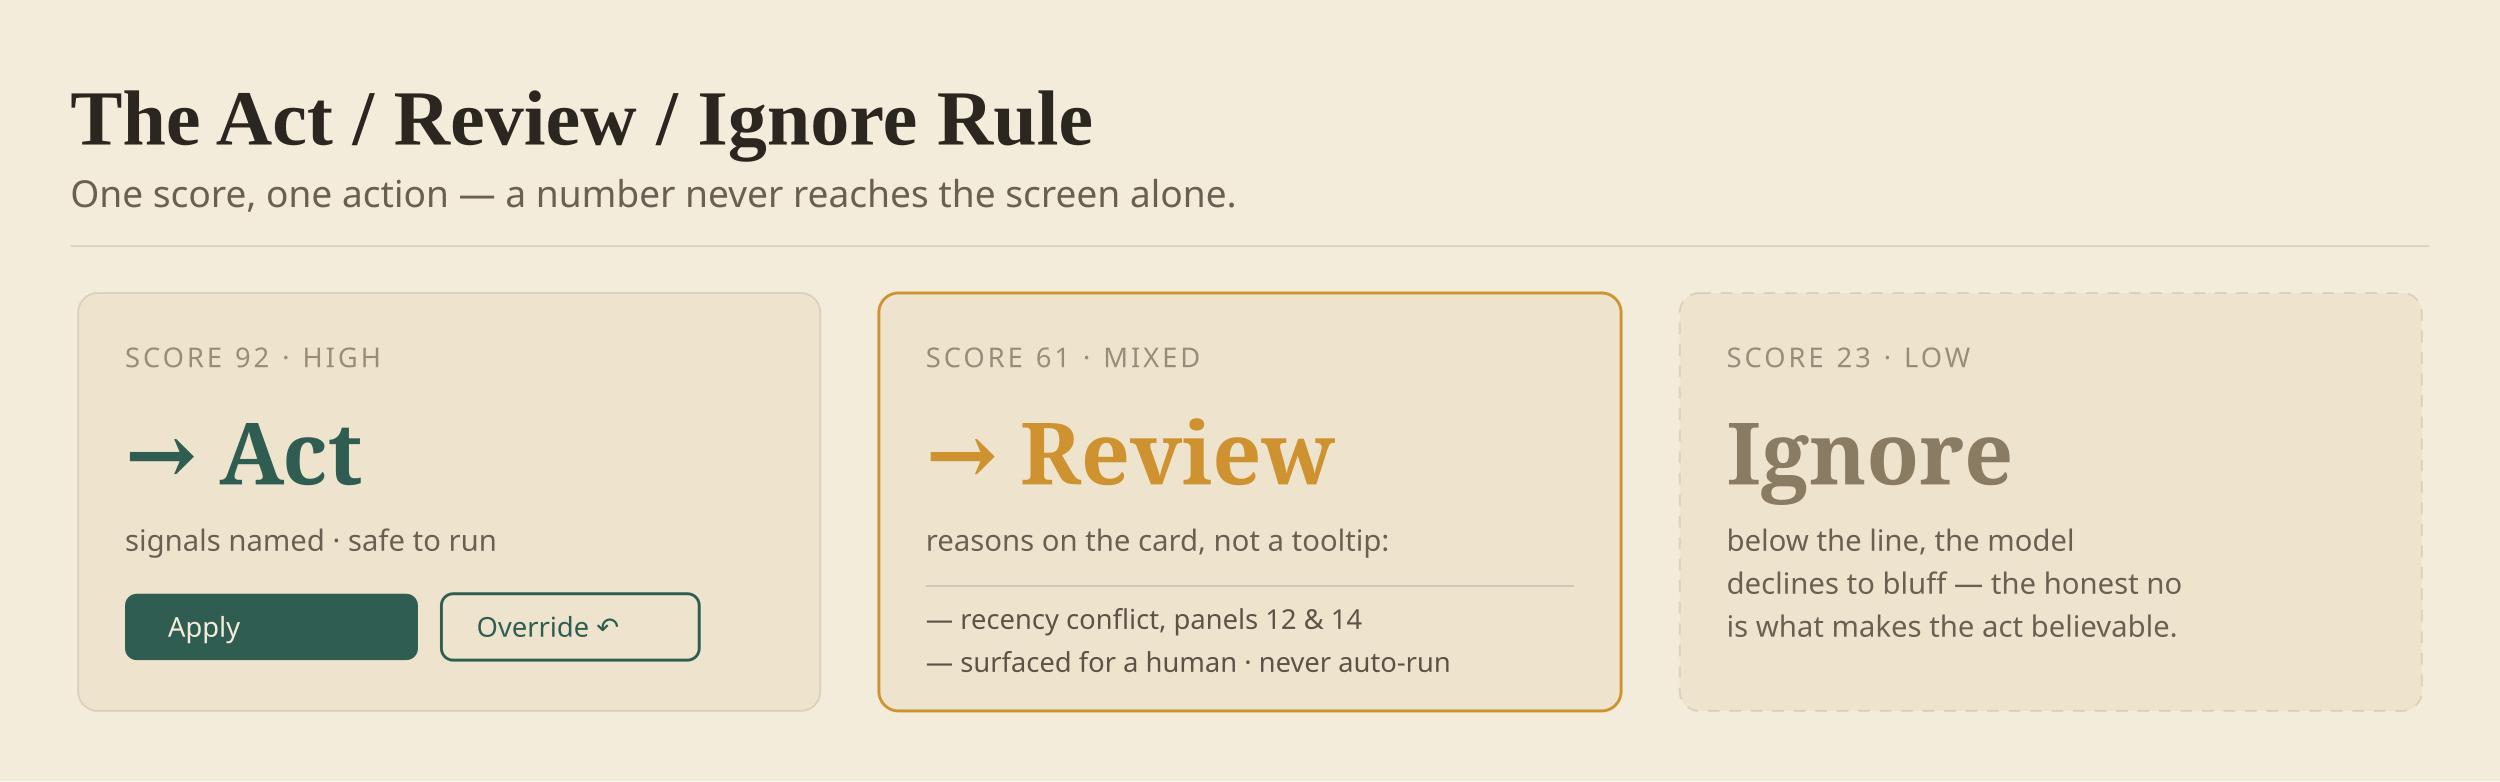
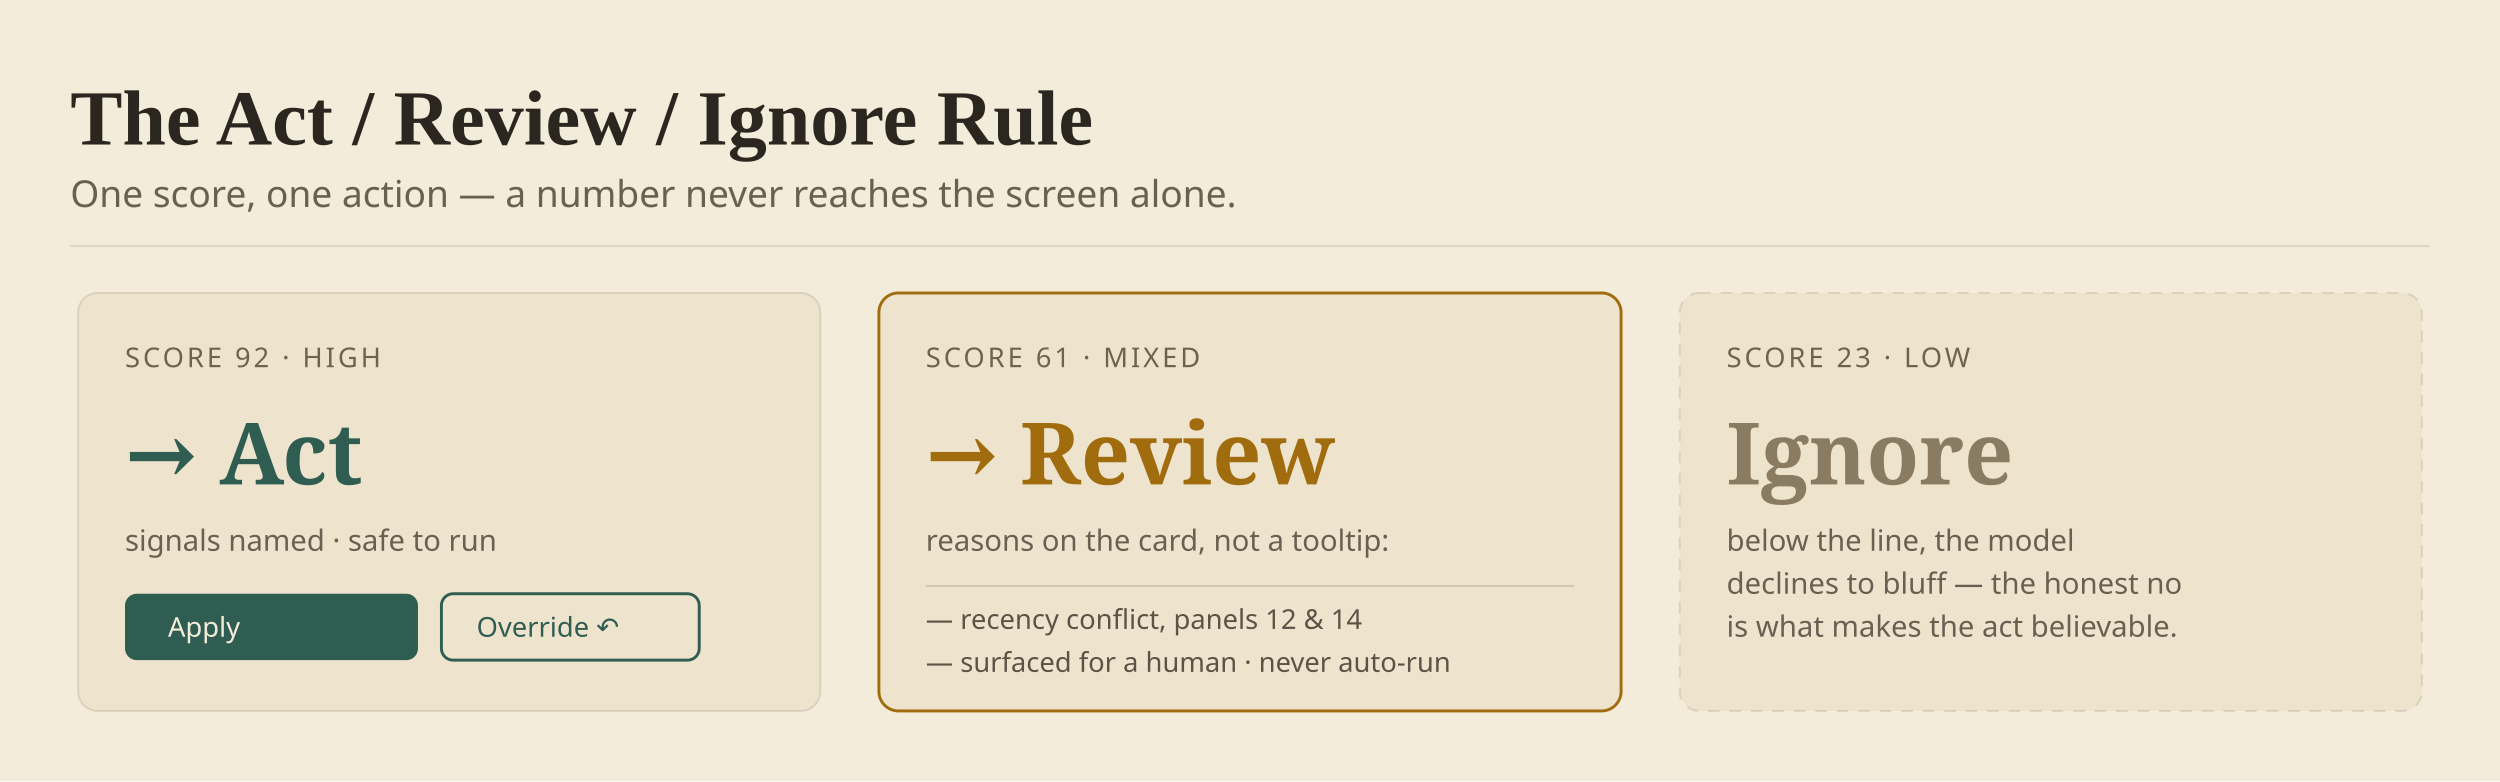
<svg xmlns="http://www.w3.org/2000/svg" viewBox="0 0 1280 400" preserveAspectRatio="xMidYMid meet" role="img" aria-labelledby="t d">
  <rect x="0" y="0" width="1280" height="400" fill="#F4ECDA" />
  <text x="36" y="74" font-family="Georgia, 'Times New Roman', serif" font-size="40" font-weight="bold" fill="#2C2620">The Act / Review / Ignore Rule</text>
  <text x="36" y="106" font-family="ui-sans-serif, system-ui, sans-serif" font-size="19" fill="#6A6052">One score, one action — a number never reaches the screen alone.</text>
  <line x1="36" y1="126" x2="1244" y2="126" stroke="rgba(44,38,32,0.12)" stroke-width="1" />
  <g transform="translate(40,150)">
    <rect x="0" y="0" width="380" height="214" rx="10" fill="#EEE4CE" stroke="rgba(44,38,32,0.12)" stroke-width="1" />
-     <text x="24" y="38" font-family="ui-sans-serif, system-ui, sans-serif" font-size="14" letter-spacing="1.5" fill="#998D78">SCORE 92 · HIGH</text>
+     <text x="24" y="38" font-family="ui-sans-serif, system-ui, sans-serif" font-size="14" letter-spacing="1.5" fill="#6F6350">SCORE 92 · HIGH</text>
    <text x="24" y="98" font-family="Georgia, serif" font-size="44" font-weight="bold" fill="#2F5D52">→ Act</text>
    <text x="24" y="132" font-family="ui-sans-serif, system-ui, sans-serif" font-size="15" fill="#6A6052">signals named · safe to run</text>
    <rect x="24" y="154" width="150" height="34" rx="6" fill="#2F5D52" />
    <text x="46" y="176" font-family="ui-sans-serif, system-ui, sans-serif" font-size="14" fill="#F4ECDA">Apply</text>
    <rect x="186" y="154" width="132" height="34" rx="6" fill="none" stroke="#2F5D52" stroke-width="1.5" />
    <text x="204" y="176" font-family="ui-sans-serif, system-ui, sans-serif" font-size="14" fill="#2F5D52">Override ↶</text>
  </g>
  <g transform="translate(450,150)">
-     <rect x="0" y="0" width="380" height="214" rx="10" fill="#EEE4CE" stroke="#CE9230" stroke-width="1.5" />
-     <text x="24" y="38" font-family="ui-sans-serif, system-ui, sans-serif" font-size="14" letter-spacing="1.5" fill="#998D78">SCORE 61 · MIXED</text>
-     <text x="24" y="98" font-family="Georgia, serif" font-size="44" font-weight="bold" fill="#CE9230">→ Review</text>
+     <rect x="0" y="0" width="380" height="214" rx="10" fill="#EEE4CE" stroke="#A06C0E" stroke-width="1.5" />
+     <text x="24" y="38" font-family="ui-sans-serif, system-ui, sans-serif" font-size="14" letter-spacing="1.5" fill="#6F6350">SCORE 61 · MIXED</text>
+     <text x="24" y="98" font-family="Georgia, serif" font-size="44" font-weight="bold" fill="#A06C0E">→ Review</text>
    <text x="24" y="132" font-family="ui-sans-serif, system-ui, sans-serif" font-size="15" fill="#6A6052">reasons on the card, not a tooltip:</text>
    <line x1="24" y1="150" x2="356" y2="150" stroke="rgba(44,38,32,0.15)" stroke-width="1" />
    <text x="24" y="172" font-family="ui-sans-serif, system-ui, sans-serif" font-size="14" fill="#5C5346">— recency conflict, panels 12 &amp; 14</text>
    <text x="24" y="194" font-family="ui-sans-serif, system-ui, sans-serif" font-size="14" fill="#5C5346">— surfaced for a human · never auto-run</text>
  </g>
  <g transform="translate(860,150)">
    <rect x="0" y="0" width="380" height="214" rx="10" fill="#EEE4CE" stroke="rgba(44,38,32,0.12)" stroke-width="1" stroke-dasharray="6 5" />
-     <text x="24" y="38" font-family="ui-sans-serif, system-ui, sans-serif" font-size="14" letter-spacing="1.5" fill="#998D78">SCORE 23 · LOW</text>
+     <text x="24" y="38" font-family="ui-sans-serif, system-ui, sans-serif" font-size="14" letter-spacing="1.5" fill="#6F6350">SCORE 23 · LOW</text>
    <text x="24" y="98" font-family="Georgia, serif" font-size="44" font-weight="bold" fill="#8A7B63">Ignore</text>
    <text x="24" y="132" font-family="ui-sans-serif, system-ui, sans-serif" font-size="15" fill="#6A6052">below the line, the model</text>
    <text x="24" y="154" font-family="ui-sans-serif, system-ui, sans-serif" font-size="15" fill="#6A6052">declines to bluff — the honest no</text>
    <text x="24" y="176" font-family="ui-sans-serif, system-ui, sans-serif" font-size="15" fill="#6A6052">is what makes the act believable.</text>
  </g>
</svg>
